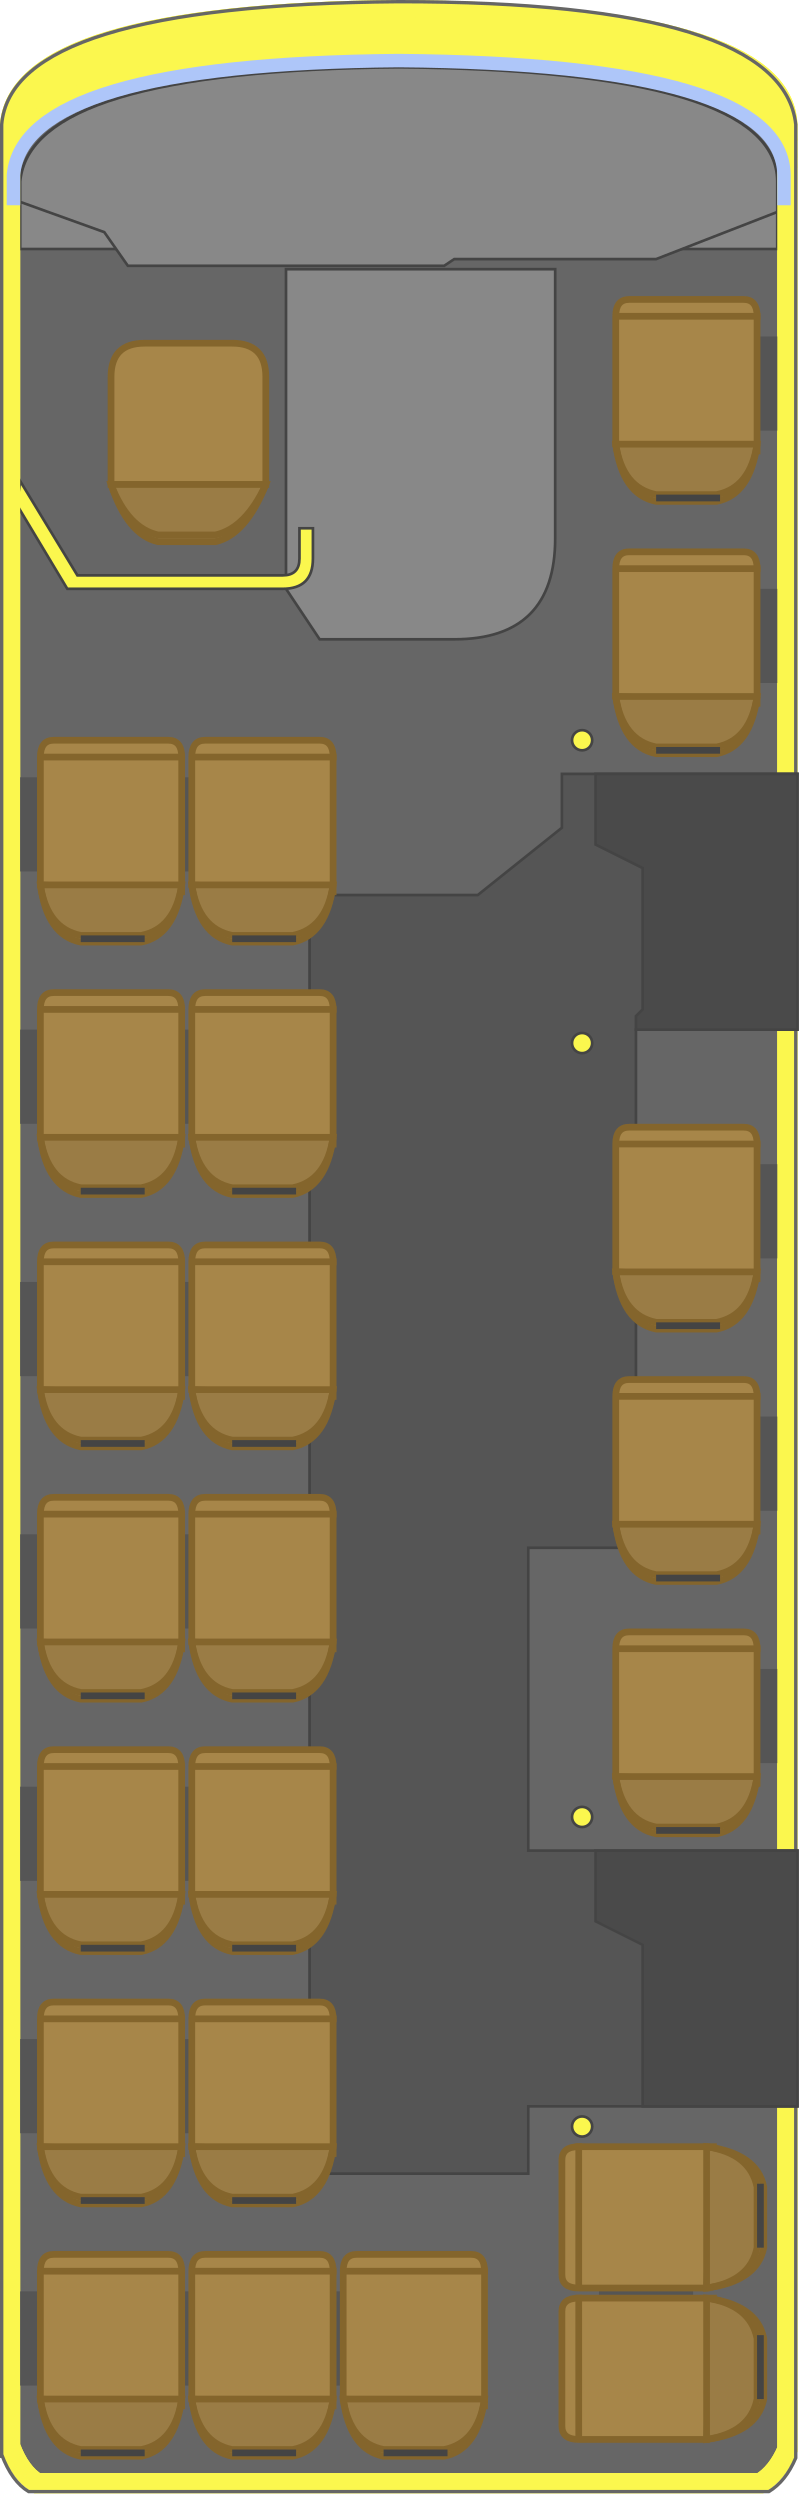
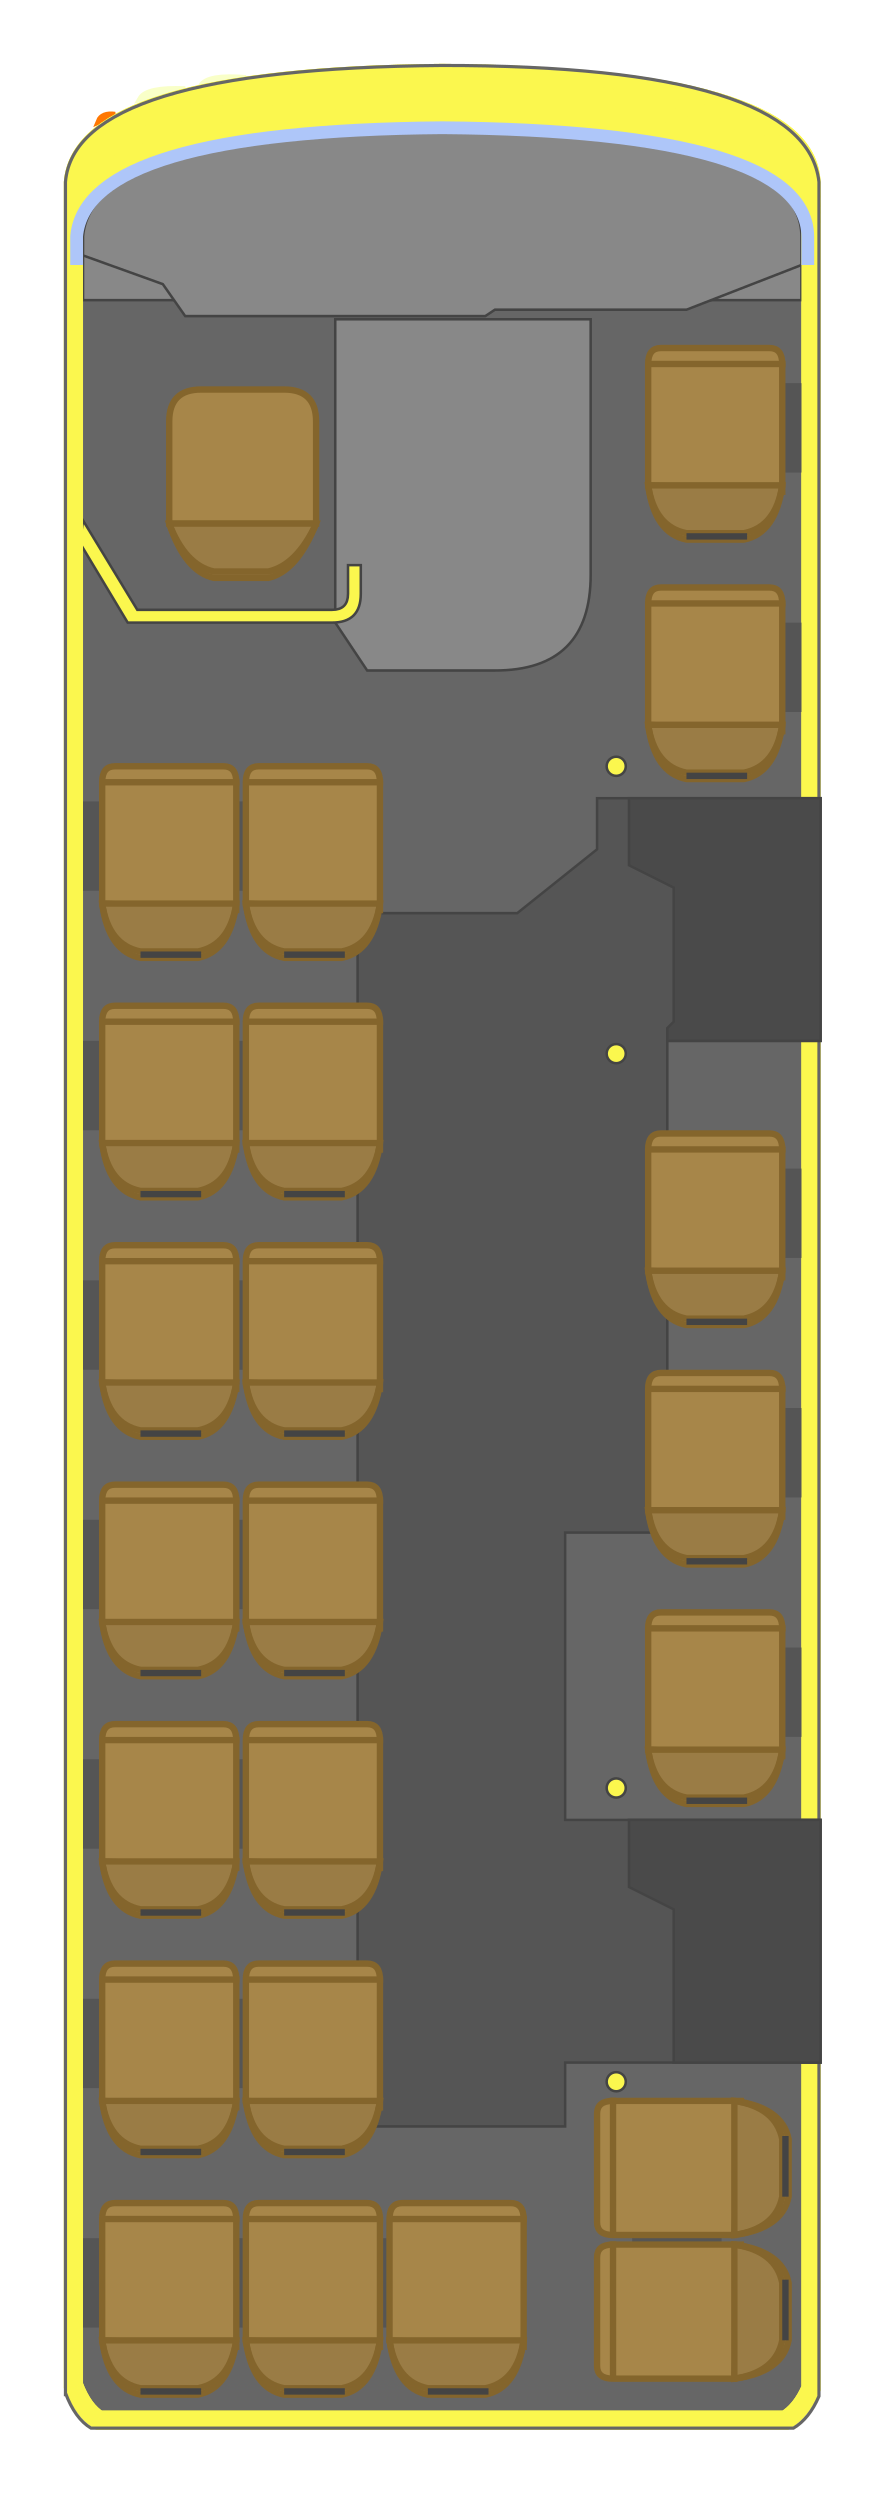
- <svg xmlns="http://www.w3.org/2000/svg" width="2380" height="7430" viewBox="0 0 2380 7430">
+ <svg xmlns="http://www.w3.org/2000/svg" width="2780" height="7830" viewBox="-200 -200 2780 7830">
+   <path d="M 110 180 q 10 -25 50 -20 z" stroke="#ff7702" stroke-width="20" fill="#ff7702" stroke-linecap="round" />
+   <path d="M 240 110 q 20 -35 140 -30 z" stroke="#f9ffc8" stroke-width="20" fill="#f9ffc8" stroke-linecap="round" />
+   <path d="M 430 70 q 20 -35 140 -25 z" stroke="#f9ffc8" stroke-width="20" fill="#f9ffc8" stroke-linecap="round" />
  <path d="M 30 7280 l 0 -6910 q 30 -330 1155 -340 q 1140 10 1155 340 l 0 6910 q -30 70 -80 100 l -2150 0 q -50 -30 -80 -110" stroke="#fbf74e" stroke-width="60" fill="#666" />
  <g>
    <path d="M 60 740 l 0 -200 q 30 -330 1125 -340 q 1125 10 1125 340 l 0 200 z" stroke="#444" stroke-width="8" fill="#888" />
    <path d="M 60 600 l 0 -60 q 30 -330 1125 -340 q 1125 10 1125 340 l 0 90 l -360 140 l -600 0 l -30 20 l -940 0 l -70 -100 z" stroke="#444" stroke-width="8" fill="#888" />
  </g>
  <path d="M 850 800 l 800 0 l 0 800 q 0 300 -300 300 l -400 0 l -100 -150 z" stroke="#444" stroke-width="8" fill="#888" />
  <path d="M 50 1500 l 150 250 l 640 0 q 90 0 90 -90 l 0 -90 l -40 0 l 0 90 q 0 50 -50 50 l -610 0 l -170 -280 z" stroke="#444" stroke-width="8" fill="#fbf74e" />
  <g>
    <path d="M 30 7280 l 0 -6910 q 30 -330 1155 -340 q 1140 10 1155 340 l 0 6910 q -30 70 -80 100 l -2150 0 q -50 -30 -80 -110" stroke="#fbf74e" stroke-width="60" fill="none" />
    <path d="M 30 420 q 30 -330 1155 -340 q 1140 10 1155 340" stroke="#fbf74e" stroke-width="60" fill="none" />
+     <path d="M 30 450 q 30 -330 1155 -340 q 1140 10 1155 340" stroke="#fbf74e" stroke-width="60" fill="none" />
    <path d="M 30 470 q 30 -330 1155 -340 q 1140 10 1155 340" stroke="#fbf74e" stroke-width="60" fill="none" />
    <path d="M 30 500 q 30 -330 1155 -340 q 1140 10 1155 340" stroke="#fbf74e" stroke-width="60" fill="none" />
    <path d="M 5 7305 l 0 -6935 q 30 -355 1180 -365 q 1140 0 1180 365 l 0 6935 q -30 70 -80 100 l -2200 0 q -50 -30 -80 -110" stroke="#666" stroke-width="10" fill="none" />
  </g>
  <g stroke="#aec6f9" stroke-width="40" fill="none">
-     <path d="M 40 610 l 0 -90 q 30 -330 1145 -340 q 1140 10 1145 340 l 0 90" />
+     <path d="M 40 630 l 0 -90 q 30 -330 1145 -340 q 1140 10 1145 340 l 0 90" />
  </g>
  <path d="M 2370 2300 l -700 0 l 0 160 l -250 200 l -500 0 l 0 3800 l 650 0 l 0 -200 l 800 0 l 0 -760 l -800 0 l 0 -900 l 320 0 l 0 -1540 l 480 0 z" stroke="#444" stroke-width="8" fill="#555" />
  <path d="M 2370 2300 l -600 0 l 0 210 l 140 70 l 0 420 l -20 20 l 0 40 l 480 0 z" stroke="#444" stroke-width="8" fill="#4a4a4a" />
  <path d="M 2370 5500 l -600 0 l 0 210 l 140 70 l 0 480 l 460 0 z" stroke="#444" stroke-width="8" fill="#4a4a4a" />
  <circle cx="1730" cy="2200" r="30" stroke="#444" stroke-width="8" fill="#fbf74e" />
  <circle cx="1730" cy="3100" r="30" stroke="#444" stroke-width="8" fill="#fbf74e" />
  <circle cx="1730" cy="5400" r="30" stroke="#444" stroke-width="8" fill="#fbf74e" />
  <circle cx="1730" cy="6320" r="30" stroke="#444" stroke-width="8" fill="#fbf74e" />
  <g stroke="#84652c" stroke-width="20" fill="#a78649" transform="translate(320, 960)">
    <path d="M 10 480 l 0 -320  q 0 -100 100 -100  l 260 0 q 100 0 100 100 l 0 320 z" />
    <path d="M 10 480  q 50 150 140 170 l 170 0 q 90 -20 150 -170 z" fill="#9a7c45" />
    <path d="M 10 480  q 50 130 140 150 l 170 0 q 90 -20 150 -150" fill="none" />
  </g>
  <g transform="translate(1820, 840)">
    <rect x="20" y="160" width="470" height="280" fill="#555" />
    <g stroke="#84652c" stroke-width="20" fill="#a78649">
      <path d="M 10 480 l 0 -380  q 0 -50 40 -50  l 340 0 q 40 0 40 50 l 0 400 z" />
      <path d="M 10 100 l 430 0" />
      <path d="M 10 480  q 20 150 120 170 l 180 0 q 100 -20 120 -170 z" fill="#9a7c45" />
      <path d="M 10 480  q 20 130 120 150 l 180 0 q 100 -20 120 -150" fill="none" />
      <path d="M 130 640 l 190 0" stroke="#444" fill="none" />
    </g>
    <rect x="20" y="910" width="470" height="280" fill="#555" />
    <g stroke="#84652c" stroke-width="20" fill="#a78649" transform="translate(0, 750)">
      <path d="M 10 480 l 0 -380  q 0 -50 40 -50  l 340 0 q 40 0 40 50 l 0 400 z" />
      <path d="M 10 100 l 430 0" />
      <path d="M 10 480  q 20 150 120 170 l 180 0 q 100 -20 120 -170 z" fill="#9a7c45" />
      <path d="M 10 480  q 20 130 120 150 l 180 0 q 100 -20 120 -150" fill="none" />
      <path d="M 130 640 l 190 0" stroke="#444" fill="none" />
    </g>
  </g>
  <g transform="translate(1820, 3300)">
    <rect x="20" y="160" width="470" height="280" fill="#555" />
    <g stroke="#84652c" stroke-width="20" fill="#a78649">
      <path d="M 10 480 l 0 -380  q 0 -50 40 -50  l 340 0 q 40 0 40 50 l 0 400 z" />
      <path d="M 10 100 l 430 0" />
      <path d="M 10 480  q 20 150 120 170 l 180 0 q 100 -20 120 -170 z" fill="#9a7c45" />
      <path d="M 10 480  q 20 130 120 150 l 180 0 q 100 -20 120 -150" fill="none" />
      <path d="M 130 640 l 190 0" stroke="#444" fill="none" />
    </g>
    <rect x="20" y="910" width="470" height="280" fill="#555" />
    <g stroke="#84652c" stroke-width="20" fill="#a78649" transform="translate(0, 750)">
      <path d="M 10 480 l 0 -380  q 0 -50 40 -50  l 340 0 q 40 0 40 50 l 0 400 z" />
      <path d="M 10 100 l 430 0" />
      <path d="M 10 480  q 20 150 120 170 l 180 0 q 100 -20 120 -170 z" fill="#9a7c45" />
      <path d="M 10 480  q 20 130 120 150 l 180 0 q 100 -20 120 -150" fill="none" />
      <path d="M 130 640 l 190 0" stroke="#444" fill="none" />
    </g>
    <rect x="20" y="1660" width="470" height="280" fill="#555" />
    <g stroke="#84652c" stroke-width="20" fill="#a78649" transform="translate(0, 1500)">
      <path d="M 10 480 l 0 -380  q 0 -50 40 -50  l 340 0 q 40 0 40 50 l 0 400 z" />
      <path d="M 10 100 l 430 0" />
      <path d="M 10 480  q 20 150 120 170 l 180 0 q 100 -20 120 -170 z" fill="#9a7c45" />
      <path d="M 10 480  q 20 130 120 150 l 180 0 q 100 -20 120 -150" fill="none" />
      <path d="M 130 640 l 190 0" stroke="#444" fill="none" />
    </g>
  </g>
  <g transform="translate(1620, 7260) rotate(-90)">
    <rect x="20" y="160" width="470" height="280" fill="#555" />
    <g stroke="#84652c" stroke-width="20" fill="#a78649">
      <path d="M 10 480 l 0 -380  q 0 -50 40 -50  l 340 0 q 40 0 40 50 l 0 400 z" />
      <path d="M 10 100 l 430 0" />
      <path d="M 10 480  q 20 150 120 170 l 180 0 q 100 -20 120 -170 z" fill="#9a7c45" />
      <path d="M 10 480  q 20 130 120 150 l 180 0 q 100 -20 120 -150" fill="none" />
      <path d="M 130 640 l 190 0" stroke="#444" fill="none" />
    </g>
    <g stroke="#84652c" stroke-width="20" fill="#a78649" transform="translate(450, 0)">
      <path d="M 10 480 l 0 -380  q 0 -50 40 -50  l 340 0 q 40 0 40 50 l 0 400 z" />
      <path d="M 10 100 l 430 0" />
      <path d="M 10 480  q 20 150 120 170 l 180 0 q 100 -20 120 -170 z" fill="#9a7c45" />
      <path d="M 10 480  q 20 130 120 150 l 180 0 q 100 -20 120 -150" fill="none" />
      <path d="M 130 640 l 190 0" stroke="#444" fill="none" />
    </g>
  </g>
  <g transform="translate(110, 2150)">
    <rect x="-50" y="160" width="580" height="280" fill="#555" />
    <g stroke="#84652c" stroke-width="20" fill="#a78649">
      <path d="M 10 480 l 0 -380  q 0 -50 40 -50  l 340 0 q 40 0 40 50 l 0 400 z" />
      <path d="M 10 100 l 430 0" />
      <path d="M 10 480  q 20 150 120 170 l 180 0 q 100 -20 120 -170 z" fill="#9a7c45" />
      <path d="M 10 480  q 20 130 120 150 l 180 0 q 100 -20 120 -150" fill="none" />
      <path d="M 130 640 l 190 0" stroke="#444" fill="none" />
    </g>
    <g stroke="#84652c" stroke-width="20" fill="#a78649" transform="translate(450, 0)">
      <path d="M 10 480 l 0 -380  q 0 -50 40 -50  l 340 0 q 40 0 40 50 l 0 400 z" />
      <path d="M 10 100 l 430 0" />
      <path d="M 10 480  q 20 150 120 170 l 180 0 q 100 -20 120 -170 z" fill="#9a7c45" />
      <path d="M 10 480  q 20 130 120 150 l 180 0 q 100 -20 120 -150" fill="none" />
      <path d="M 130 640 l 190 0" stroke="#444" fill="none" />
    </g>
  </g>
  <g transform="translate(110, 2900)">
    <rect x="-50" y="160" width="580" height="280" fill="#555" />
    <g stroke="#84652c" stroke-width="20" fill="#a78649">
      <path d="M 10 480 l 0 -380  q 0 -50 40 -50  l 340 0 q 40 0 40 50 l 0 400 z" />
      <path d="M 10 100 l 430 0" />
      <path d="M 10 480  q 20 150 120 170 l 180 0 q 100 -20 120 -170 z" fill="#9a7c45" />
      <path d="M 10 480  q 20 130 120 150 l 180 0 q 100 -20 120 -150" fill="none" />
      <path d="M 130 640 l 190 0" stroke="#444" fill="none" />
    </g>
    <g stroke="#84652c" stroke-width="20" fill="#a78649" transform="translate(450, 0)">
      <path d="M 10 480 l 0 -380  q 0 -50 40 -50  l 340 0 q 40 0 40 50 l 0 400 z" />
      <path d="M 10 100 l 430 0" />
      <path d="M 10 480  q 20 150 120 170 l 180 0 q 100 -20 120 -170 z" fill="#9a7c45" />
      <path d="M 10 480  q 20 130 120 150 l 180 0 q 100 -20 120 -150" fill="none" />
      <path d="M 130 640 l 190 0" stroke="#444" fill="none" />
    </g>
  </g>
  <g transform="translate(110, 3650)">
    <rect x="-50" y="160" width="580" height="280" fill="#555" />
    <g stroke="#84652c" stroke-width="20" fill="#a78649">
      <path d="M 10 480 l 0 -380  q 0 -50 40 -50  l 340 0 q 40 0 40 50 l 0 400 z" />
      <path d="M 10 100 l 430 0" />
      <path d="M 10 480  q 20 150 120 170 l 180 0 q 100 -20 120 -170 z" fill="#9a7c45" />
      <path d="M 10 480  q 20 130 120 150 l 180 0 q 100 -20 120 -150" fill="none" />
      <path d="M 130 640 l 190 0" stroke="#444" fill="none" />
    </g>
    <g stroke="#84652c" stroke-width="20" fill="#a78649" transform="translate(450, 0)">
      <path d="M 10 480 l 0 -380  q 0 -50 40 -50  l 340 0 q 40 0 40 50 l 0 400 z" />
      <path d="M 10 100 l 430 0" />
      <path d="M 10 480  q 20 150 120 170 l 180 0 q 100 -20 120 -170 z" fill="#9a7c45" />
      <path d="M 10 480  q 20 130 120 150 l 180 0 q 100 -20 120 -150" fill="none" />
      <path d="M 130 640 l 190 0" stroke="#444" fill="none" />
    </g>
  </g>
  <g transform="translate(110, 4400)">
    <rect x="-50" y="160" width="580" height="280" fill="#555" />
    <g stroke="#84652c" stroke-width="20" fill="#a78649">
      <path d="M 10 480 l 0 -380  q 0 -50 40 -50  l 340 0 q 40 0 40 50 l 0 400 z" />
      <path d="M 10 100 l 430 0" />
      <path d="M 10 480  q 20 150 120 170 l 180 0 q 100 -20 120 -170 z" fill="#9a7c45" />
      <path d="M 10 480  q 20 130 120 150 l 180 0 q 100 -20 120 -150" fill="none" />
      <path d="M 130 640 l 190 0" stroke="#444" fill="none" />
    </g>
    <g stroke="#84652c" stroke-width="20" fill="#a78649" transform="translate(450, 0)">
      <path d="M 10 480 l 0 -380  q 0 -50 40 -50  l 340 0 q 40 0 40 50 l 0 400 z" />
      <path d="M 10 100 l 430 0" />
      <path d="M 10 480  q 20 150 120 170 l 180 0 q 100 -20 120 -170 z" fill="#9a7c45" />
      <path d="M 10 480  q 20 130 120 150 l 180 0 q 100 -20 120 -150" fill="none" />
      <path d="M 130 640 l 190 0" stroke="#444" fill="none" />
    </g>
  </g>
  <g transform="translate(110, 5150)">
    <rect x="-50" y="160" width="580" height="280" fill="#555" />
    <g stroke="#84652c" stroke-width="20" fill="#a78649">
      <path d="M 10 480 l 0 -380  q 0 -50 40 -50  l 340 0 q 40 0 40 50 l 0 400 z" />
      <path d="M 10 100 l 430 0" />
      <path d="M 10 480  q 20 150 120 170 l 180 0 q 100 -20 120 -170 z" fill="#9a7c45" />
      <path d="M 10 480  q 20 130 120 150 l 180 0 q 100 -20 120 -150" fill="none" />
      <path d="M 130 640 l 190 0" stroke="#444" fill="none" />
    </g>
    <g stroke="#84652c" stroke-width="20" fill="#a78649" transform="translate(450, 0)">
      <path d="M 10 480 l 0 -380  q 0 -50 40 -50  l 340 0 q 40 0 40 50 l 0 400 z" />
      <path d="M 10 100 l 430 0" />
      <path d="M 10 480  q 20 150 120 170 l 180 0 q 100 -20 120 -170 z" fill="#9a7c45" />
      <path d="M 10 480  q 20 130 120 150 l 180 0 q 100 -20 120 -150" fill="none" />
      <path d="M 130 640 l 190 0" stroke="#444" fill="none" />
    </g>
  </g>
  <g transform="translate(110, 5900)">
    <rect x="-50" y="160" width="580" height="280" fill="#555" />
    <g stroke="#84652c" stroke-width="20" fill="#a78649">
      <path d="M 10 480 l 0 -380  q 0 -50 40 -50  l 340 0 q 40 0 40 50 l 0 400 z" />
      <path d="M 10 100 l 430 0" />
      <path d="M 10 480  q 20 150 120 170 l 180 0 q 100 -20 120 -170 z" fill="#9a7c45" />
      <path d="M 10 480  q 20 130 120 150 l 180 0 q 100 -20 120 -150" fill="none" />
      <path d="M 130 640 l 190 0" stroke="#444" fill="none" />
    </g>
    <g stroke="#84652c" stroke-width="20" fill="#a78649" transform="translate(450, 0)">
      <path d="M 10 480 l 0 -380  q 0 -50 40 -50  l 340 0 q 40 0 40 50 l 0 400 z" />
      <path d="M 10 100 l 430 0" />
      <path d="M 10 480  q 20 150 120 170 l 180 0 q 100 -20 120 -170 z" fill="#9a7c45" />
      <path d="M 10 480  q 20 130 120 150 l 180 0 q 100 -20 120 -150" fill="none" />
      <path d="M 130 640 l 190 0" stroke="#444" fill="none" />
    </g>
  </g>
  <g transform="translate(110, 6650)">
    <rect x="-50" y="160" width="1280" height="280" fill="#555" />
    <g stroke="#84652c" stroke-width="20" fill="#a78649">
      <path d="M 10 480 l 0 -380  q 0 -50 40 -50  l 340 0 q 40 0 40 50 l 0 400 z" />
      <path d="M 10 100 l 430 0" />
      <path d="M 10 480  q 20 150 120 170 l 180 0 q 100 -20 120 -170 z" fill="#9a7c45" />
      <path d="M 10 480  q 20 130 120 150 l 180 0 q 100 -20 120 -150" fill="none" />
      <path d="M 130 640 l 190 0" stroke="#444" fill="none" />
    </g>
    <g stroke="#84652c" stroke-width="20" fill="#a78649" transform="translate(450, 0)">
      <path d="M 10 480 l 0 -380  q 0 -50 40 -50  l 340 0 q 40 0 40 50 l 0 400 z" />
      <path d="M 10 100 l 430 0" />
      <path d="M 10 480  q 20 150 120 170 l 180 0 q 100 -20 120 -170 z" fill="#9a7c45" />
      <path d="M 10 480  q 20 130 120 150 l 180 0 q 100 -20 120 -150" fill="none" />
      <path d="M 130 640 l 190 0" stroke="#444" fill="none" />
    </g>
    <g stroke="#84652c" stroke-width="20" fill="#a78649" transform="translate(900, 0)">
      <path d="M 10 480 l 0 -380  q 0 -50 40 -50  l 340 0 q 40 0 40 50 l 0 400 z" />
      <path d="M 10 100 l 430 0" />
      <path d="M 10 480  q 20 150 120 170 l 180 0 q 100 -20 120 -170 z" fill="#9a7c45" />
      <path d="M 10 480  q 20 130 120 150 l 180 0 q 100 -20 120 -150" fill="none" />
      <path d="M 130 640 l 190 0" stroke="#444" fill="none" />
    </g>
  </g>
</svg>
